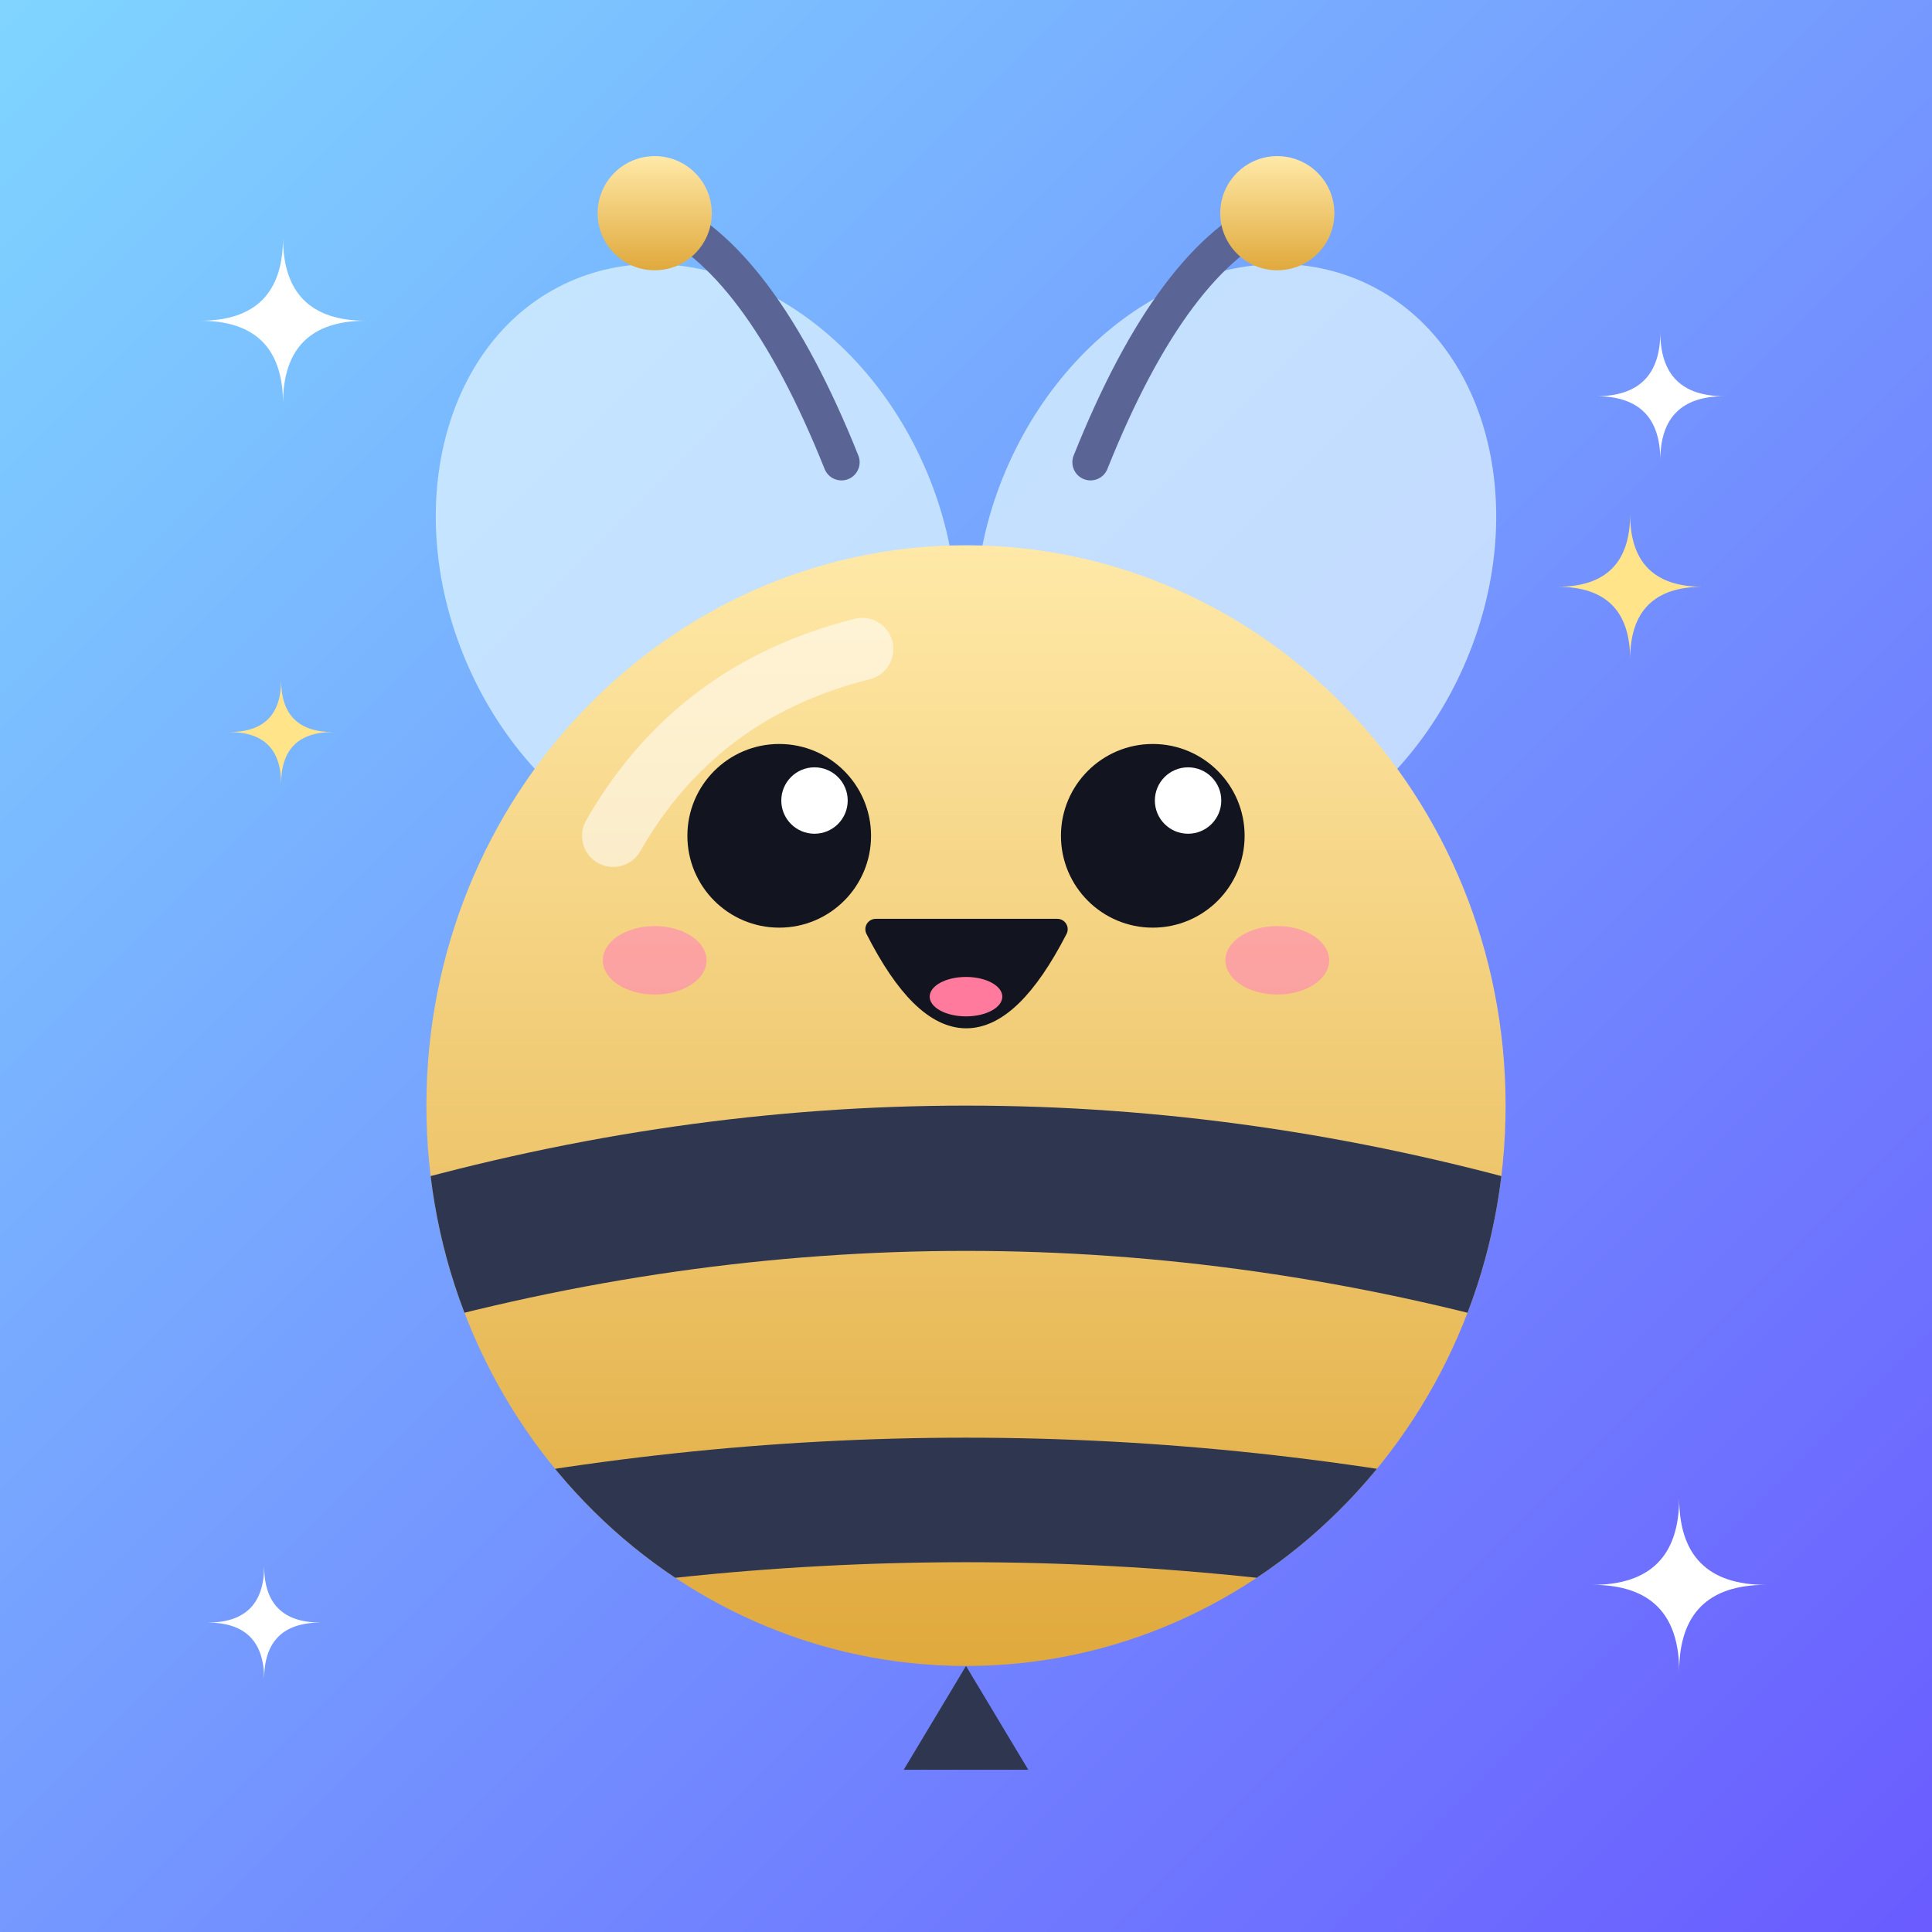
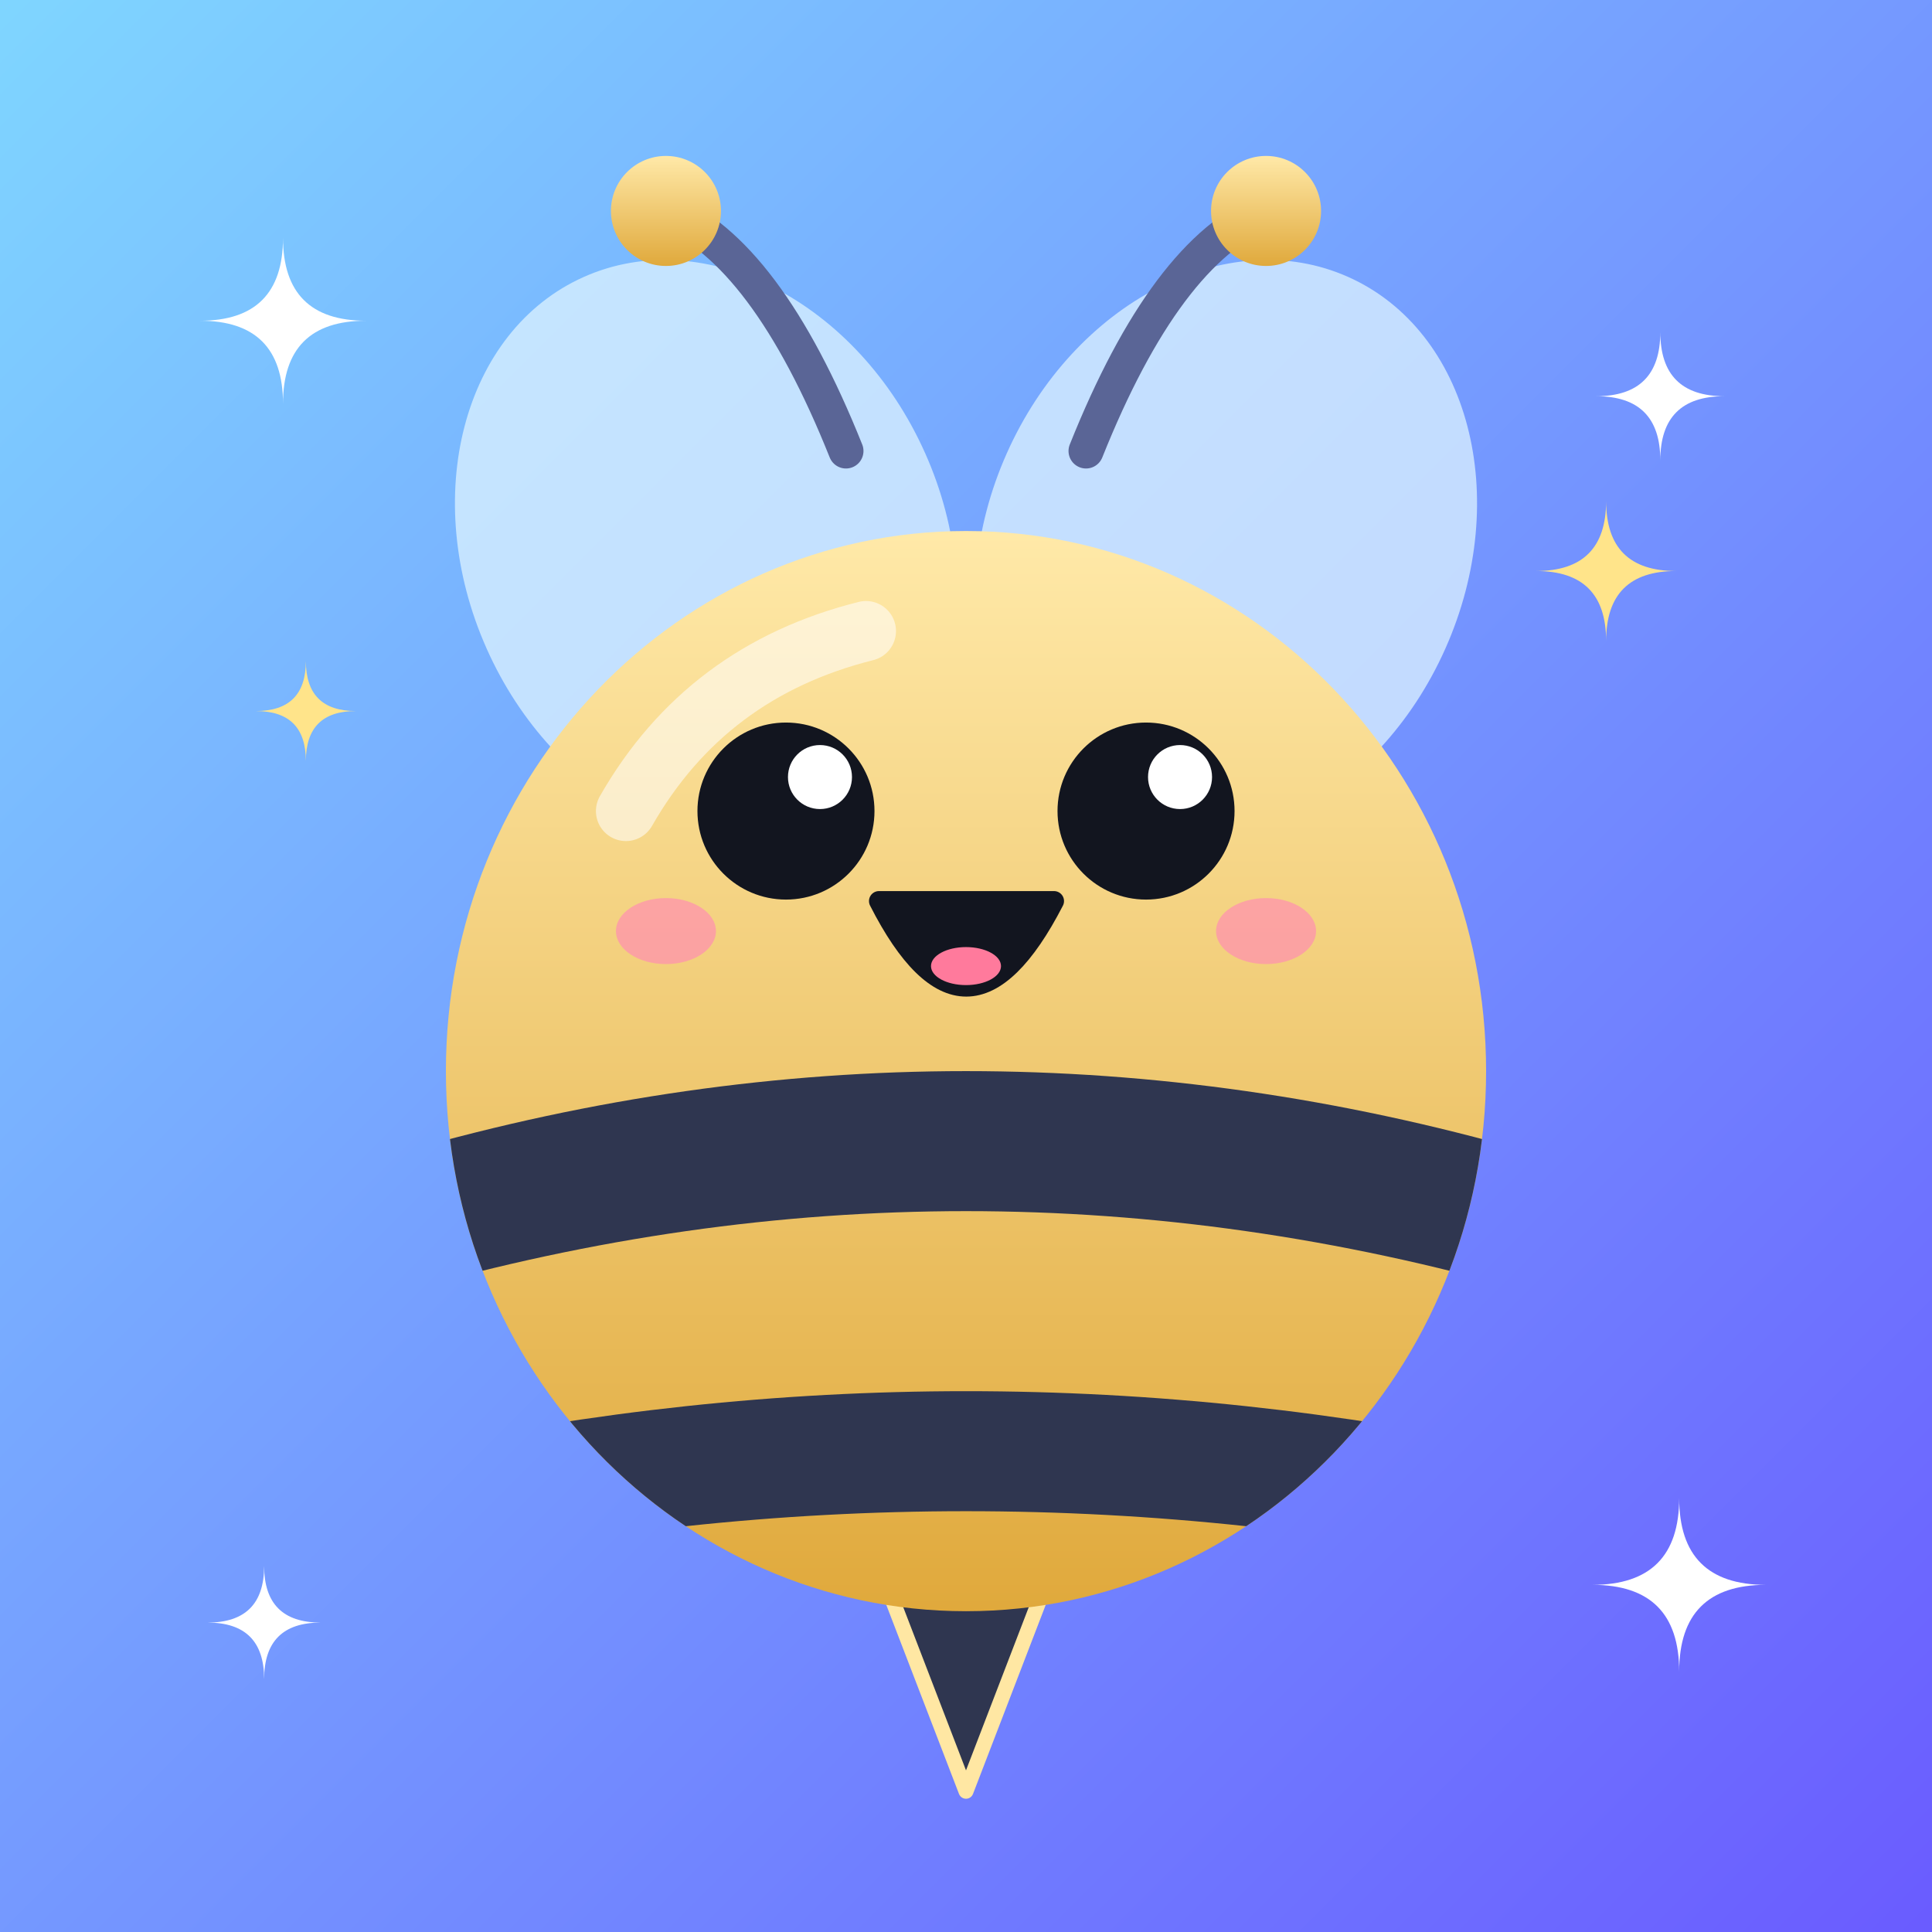
<svg xmlns="http://www.w3.org/2000/svg" width="1024" height="1024" viewBox="0 0 1024 1024">
  <defs>
    <linearGradient id="br" x1="0" y1="0" x2="1" y2="1">
      <stop offset="0" stop-color="#7FD6FF" />
      <stop offset="1" stop-color="#6A5BFF" />
    </linearGradient>
    <filter id="solid">
      <feFlood flood-color="#FFFFFF" />
      <feComposite in2="SourceAlpha" operator="in" />
    </filter>
  </defs>
  <rect width="1024" height="1024" fill="url(#br)" />
  <path d="M150 126 Q150 170 194 170 Q150 170 150 214 Q150 170 106 170 Q150 170 150 126Z" fill="#FFFFFF" />
  <path d="M880 176 Q880 210 914 210 Q880 210 880 244 Q880 210 846 210 Q880 210 880 176Z" fill="#FFFFFF" />
  <path d="M890 794 Q890 840 936 840 Q890 840 890 886 Q890 840 844 840 Q890 840 890 794Z" fill="#FFFFFF" />
  <path d="M140 830 Q140 860 170 860 Q140 860 140 890 Q140 860 110 860 Q140 860 140 830Z" fill="#FFFFFF" />
-   <svg x="72" y="80" width="880" height="880" viewBox="20 30 160 160">
+   <svg x="72" y="80" width="880" height="880" viewBox="17 30 166 166">
    <defs>
      <linearGradient id="bzg5" x1="0" y1="0" x2="0" y2="1">
        <stop offset="0" stop-color="#FFE9A8" />
        <stop offset="1" stop-color="#E0A93C" />
      </linearGradient>
      <clipPath id="bzc5">
        <ellipse cx="100" cy="122" rx="52" ry="54" />
      </clipPath>
    </defs>
    <ellipse cx="74" cy="70" rx="24" ry="30" fill="#DDF3FF" opacity="0.75" transform="rotate(-24 74 70)" />
    <ellipse cx="126" cy="70" rx="24" ry="30" fill="#DDF3FF" opacity="0.75" transform="rotate(24 126 70)" />
    <path d="M88 60 Q80 40 70 36 M112 60 Q120 40 130 36" fill="none" stroke="#5A6596" stroke-width="3.5" stroke-linecap="round" />
    <circle cx="70" cy="36" r="5.5" fill="url(#bzg5)" />
    <circle cx="130" cy="36" r="5.5" fill="url(#bzg5)" />
+     <path d="M90 168 Q100 177 110 168 L100 194Z" fill="#2F3650" stroke="#FFE7A3" stroke-width="1.5" stroke-linejoin="round" />
    <ellipse cx="100" cy="122" rx="52" ry="54" fill="url(#bzg5)" />
    <g clip-path="url(#bzc5)">
      <path d="M44 130 Q100 114 156 130 L156 144 Q100 128 44 144Z" fill="#2F3650" />
      <path d="M44 160 Q100 148 156 160 L156 172 Q100 160 44 172Z" fill="#2F3650" />
    </g>
    <path d="M66 96 Q74 82 90 78" fill="none" stroke="#fff" stroke-width="6" stroke-linecap="round" opacity=".55" />
    <ellipse cx="70" cy="108" rx="5" ry="3.3" fill="#FF8FB1" opacity="0.7" />
    <ellipse cx="130" cy="108" rx="5" ry="3.3" fill="#FF8FB1" opacity="0.7" />
    <circle cx="82" cy="96" r="8.85" fill="#12151F" />
    <circle cx="85.4" cy="92.6" r="3.2" fill="#fff" />
    <circle cx="118" cy="96" r="8.85" fill="#12151F" />
    <circle cx="121.4" cy="92.6" r="3.2" fill="#fff" />
    <path d="M91.3 105 Q100 122.1 108.8 105Z" fill="#12151F" stroke="#12151F" stroke-width="2" stroke-linejoin="round" />
    <ellipse cx="100" cy="111.5" rx="3.5" ry="1.9" fill="#FF7A9C" />
    <path d="M164 65 Q164 72 171 72 Q164 72 164 79 Q164 72 157 72 Q164 72 164 65Z" fill="#FFE48A" />
    <path d="M34 81 Q34 86 39 86 Q34 86 34 91 Q34 86 29 86 Q34 86 34 81Z" fill="#FFE48A" />
-     <path d="M100 176 L94 186 L106 186Z" fill="#2F3650" />
  </svg>
</svg>
